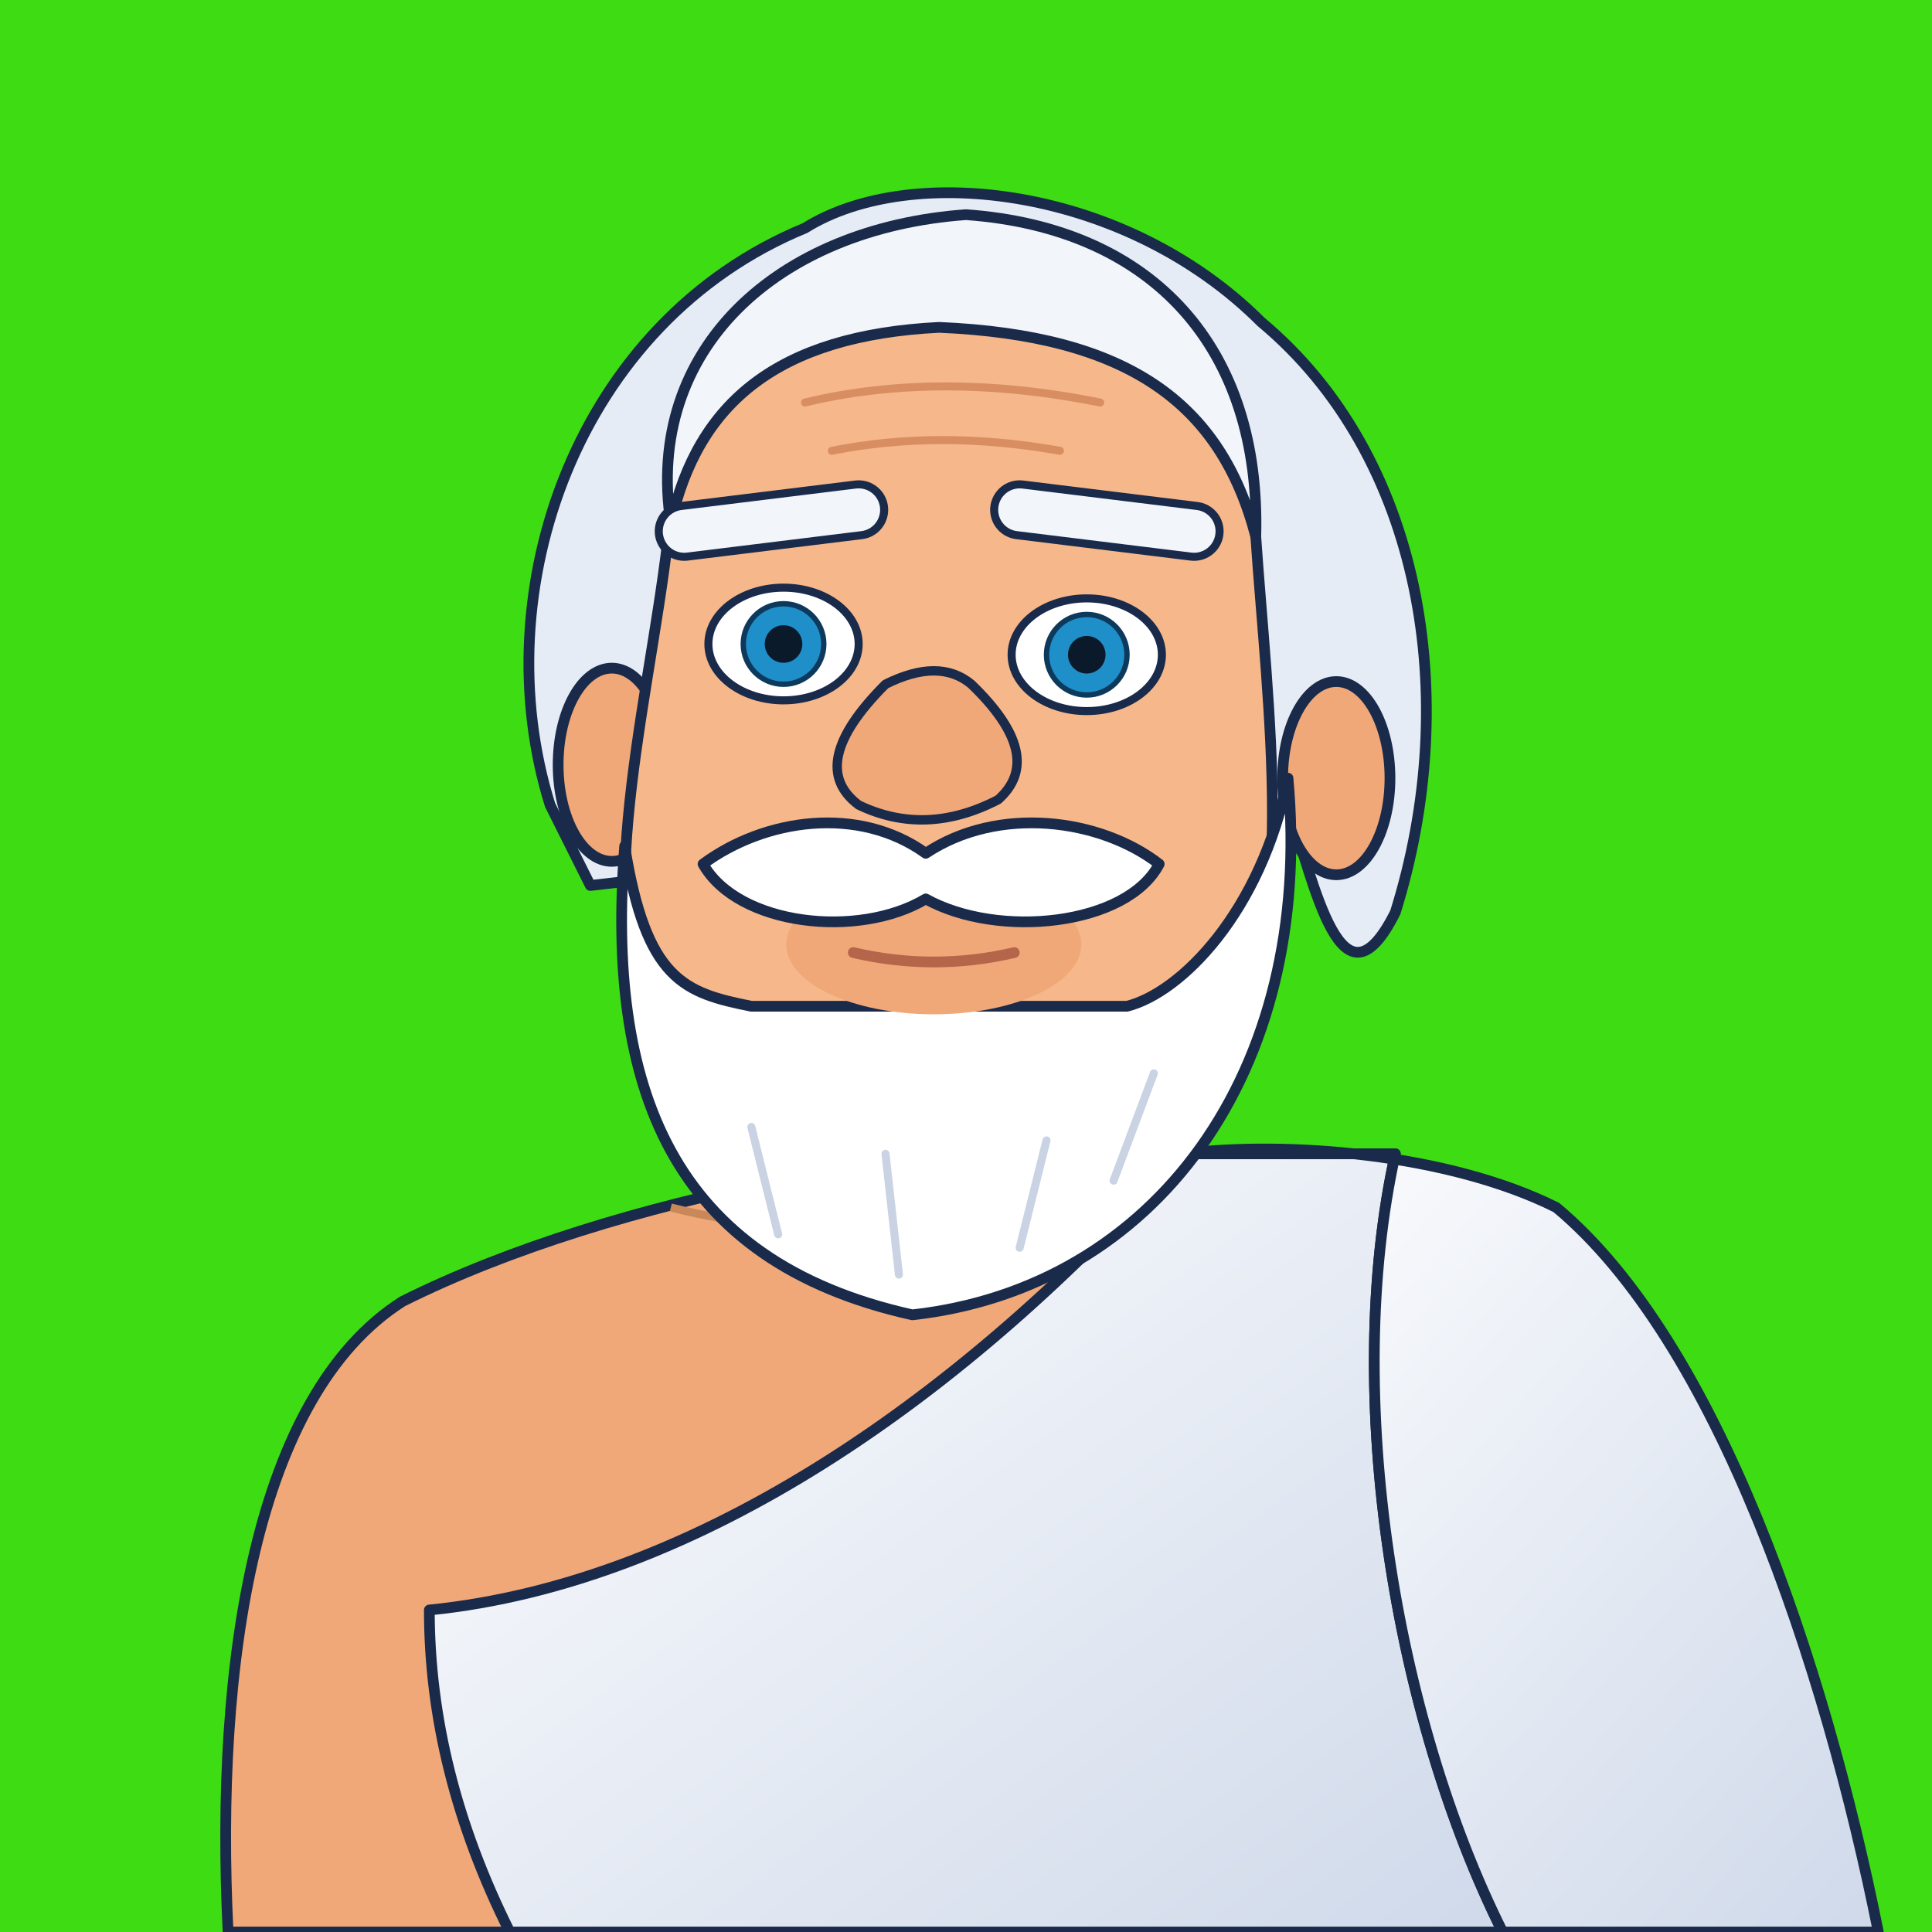
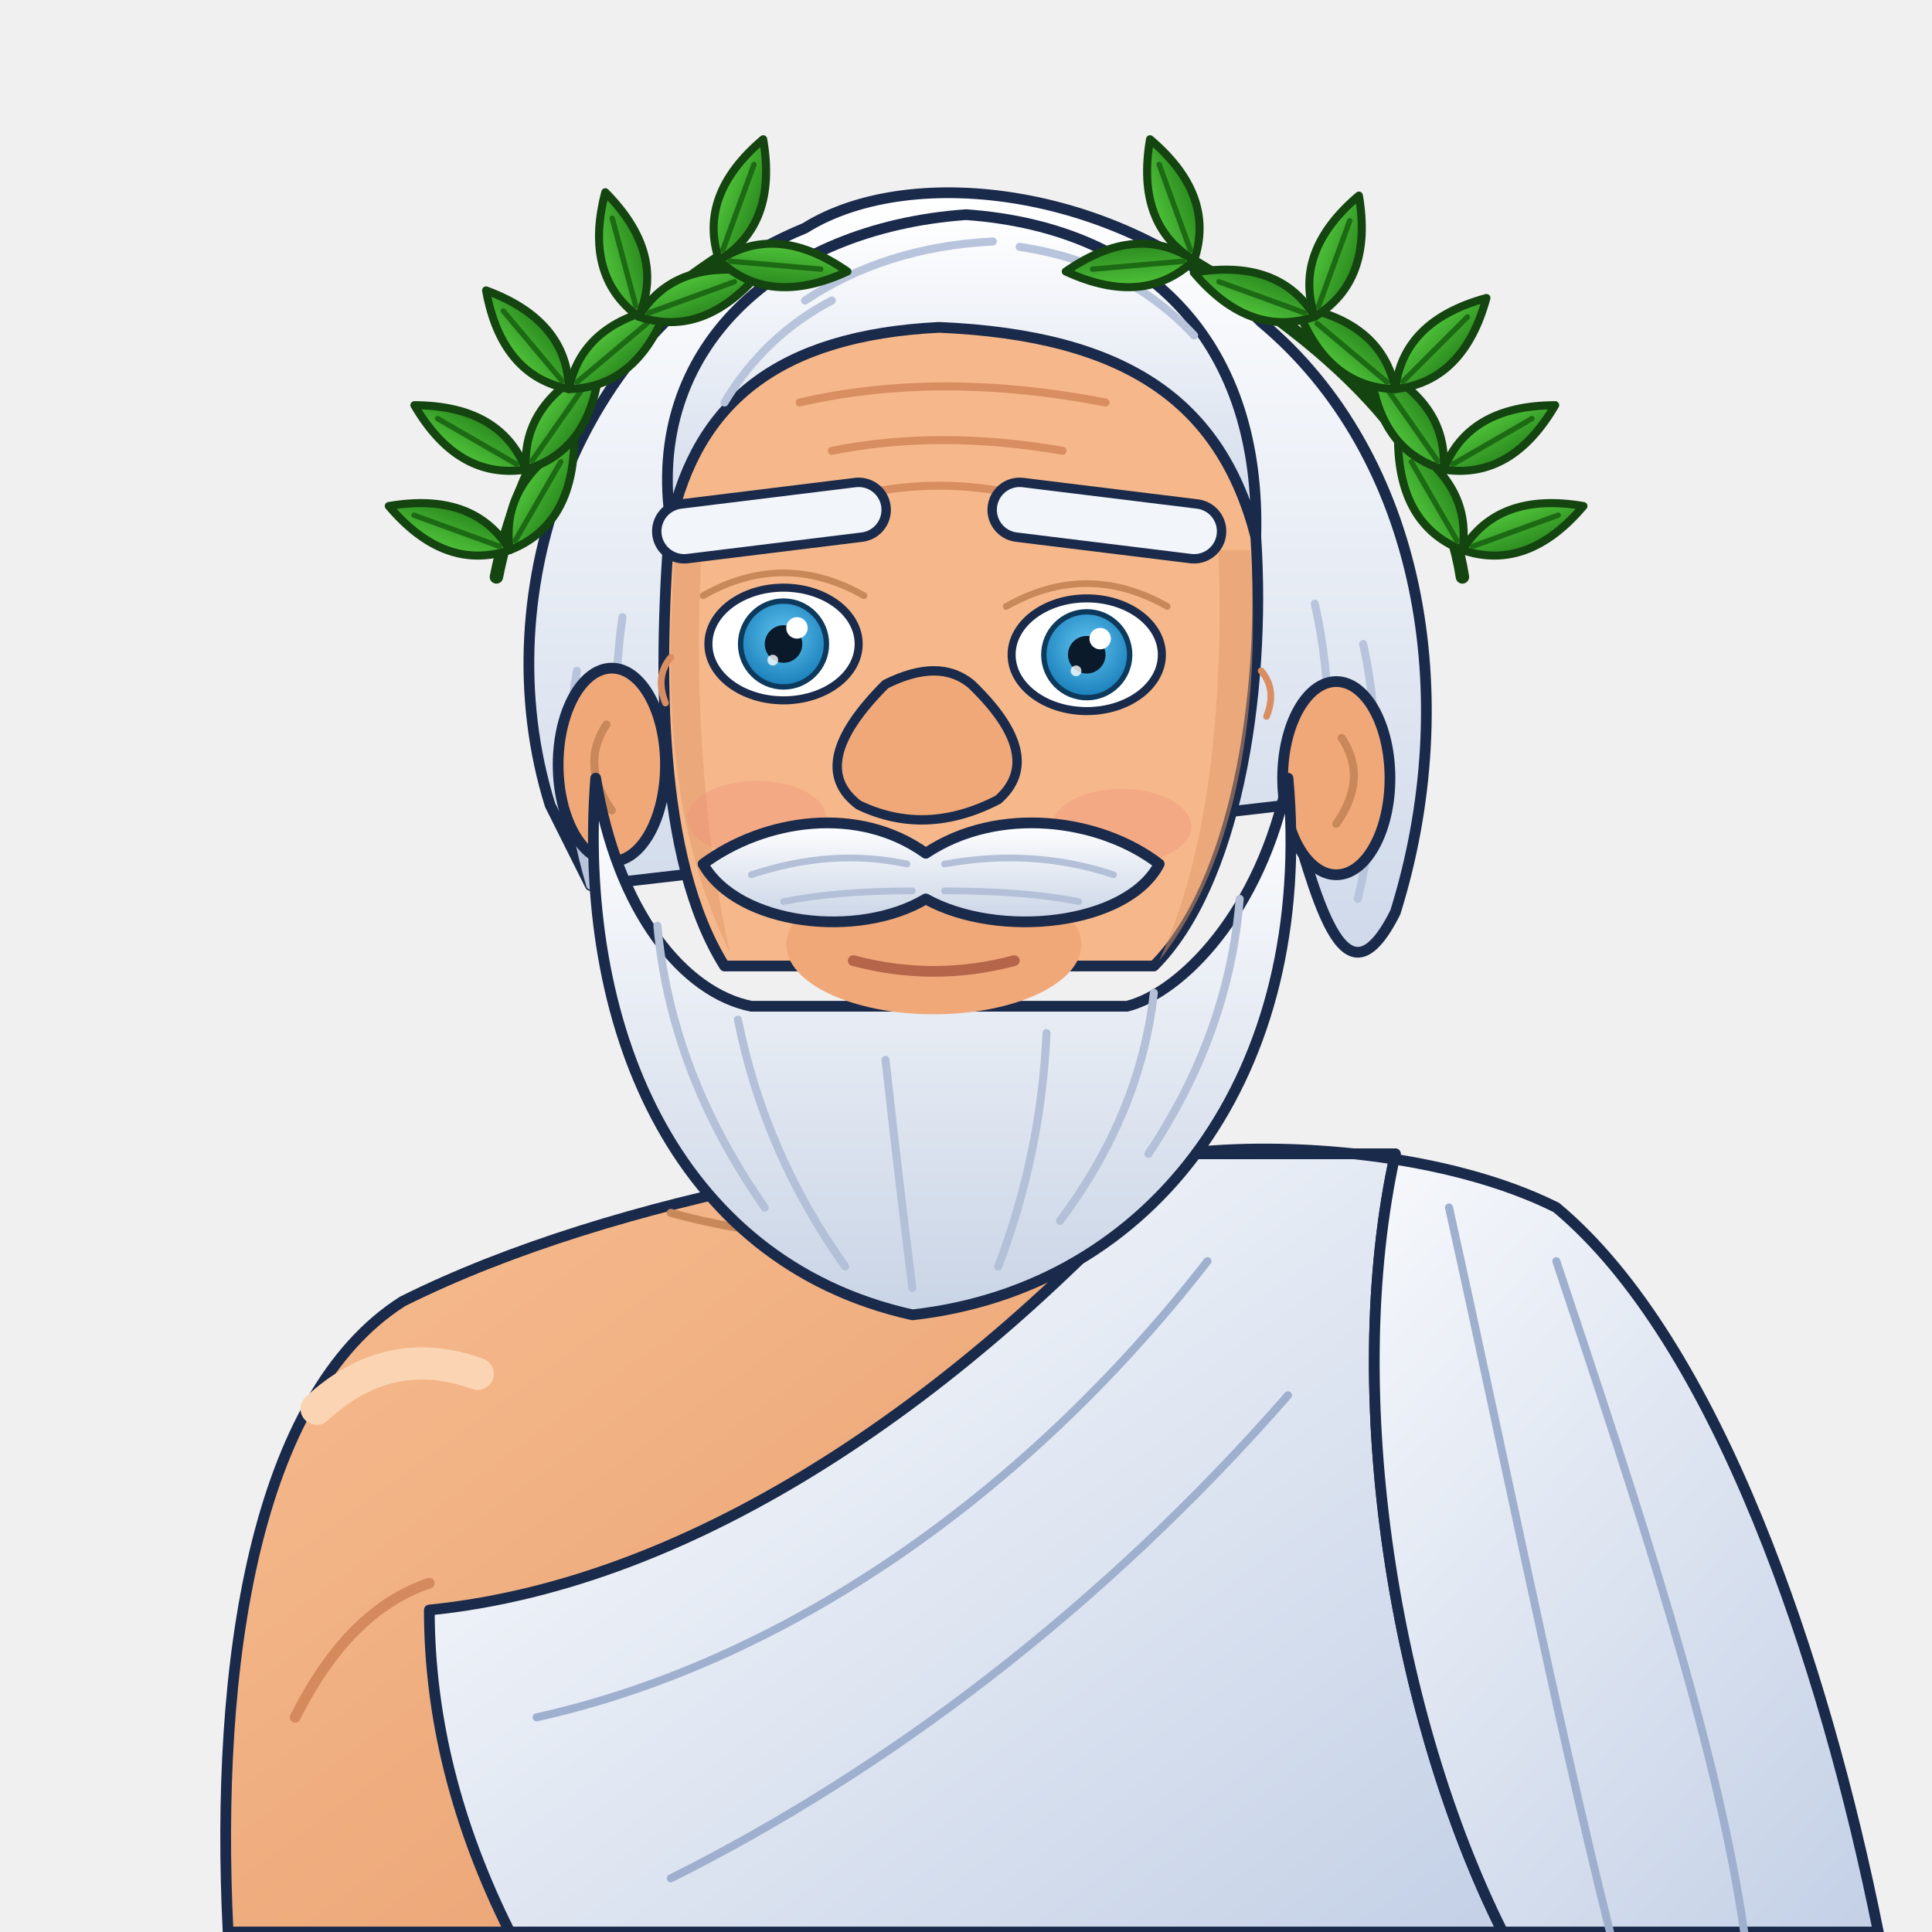
- <svg xmlns="http://www.w3.org/2000/svg" viewBox="0 0 720 720" version="1.1" id="svg34">
-   <defs id="defs2">
-     <path id="leaf" d="M0 0 Q14 -18 0 -44 Q-14 -18 0 0Z" fill="#3fae2a" stroke="#14440f" stroke-width="3" />
+ <svg xmlns="http://www.w3.org/2000/svg" viewBox="0 0 720 720">
+   <defs>
+     <linearGradient id="leafGrad" x1="0" y1="0" x2="1" y2="0">
+       <stop offset="0" stop-color="#4fc23a" />
+       <stop offset="1" stop-color="#2a8a1e" />
+     </linearGradient>
+     <g id="leaf">
+       <path d="M0 0 Q16 -20 0 -48 Q-16 -20 0 0Z" fill="url(#leafGrad)" stroke="#14440f" stroke-width="3" stroke-linejoin="round" />
+       <path d="M0 -4 L0 -38" stroke="#1d6a14" stroke-width="2" stroke-linecap="round" />
+     </g>
    <linearGradient id="toga" x1="0" y1="0" x2="1" y2="1">
-       <stop offset="0" stop-color="#ffffff" id="stop1" />
-       <stop offset="1" stop-color="#cfd9ea" id="stop2" />
+       <stop offset="0" stop-color="#ffffff" />
+       <stop offset="1" stop-color="#c3d0e6" />
    </linearGradient>
+     <linearGradient id="skinBody" x1="0" y1="0" x2="1" y2="1">
+       <stop offset="0" stop-color="#f7bd90" />
+       <stop offset="1" stop-color="#e79c6c" />
+     </linearGradient>
+     <linearGradient id="hairGrad" x1="0" y1="0" x2="0" y2="1">
+       <stop offset="0" stop-color="#ffffff" />
+       <stop offset="1" stop-color="#cfd9ea" />
+     </linearGradient>
+     <linearGradient id="beardGrad" x1="0" y1="0" x2="0" y2="1">
+       <stop offset="0" stop-color="#ffffff" />
+       <stop offset="1" stop-color="#c9d4e6" />
+     </linearGradient>
+     <radialGradient id="irisGrad" cx="0.5" cy="0.4" r="0.6">
+       <stop offset="0" stop-color="#5fc3f0" />
+       <stop offset="1" stop-color="#1a7fba" />
+     </radialGradient>
+     <clipPath id="clipEyeL">
+       <ellipse cx="292" cy="240" rx="28" ry="21" />
+     </clipPath>
+     <clipPath id="clipEyeR">
+       <ellipse cx="405" cy="244" rx="28" ry="21" />
+     </clipPath>
  </defs>
-   <rect id="bg" width="720" height="720" fill="#3ddc13" />
-   <g id="body" stroke="#1a2a4a" stroke-width="4" stroke-linejoin="round">
-     <path d="M85 720 C80 620 95 520 150 485 C190 465 240 450 290 440 L430 440 L470 720Z" fill="#f0a878" id="path2" />
-     <path d="M160 600 C260 590 360 520 440 430 L520 430 C500 520 520 640 560 720 L190 720 C170 680 160 640 160 600Z" fill="url(#toga)" id="path4" />
-     <path d="M440 430 C480 425 540 430 580 450 C640 500 680 620 700 720 L560 720 C520 640 500 520 520 430Z" fill="url(#toga)" id="path5" />
-     <path d="M250 450 Q330 470 400 440" fill="none" stroke="#c9885a" stroke-width="3" id="path6" />
+   <g id="body" style="transform-origin: 350px 720px" stroke="#1a2a4a" stroke-width="4" stroke-linejoin="round" stroke-linecap="round">
+     <g id="shoulderL" style="transform-origin: 200px 500px">
+       <path d="M85 720 C80 620 95 520 150 485 C190 465 240 450 290 440 L430 440 L470 720Z" fill="url(#skinBody)" />
+       <path d="M118 525 Q145 500 178 512" fill="none" stroke="#fbd5b3" stroke-width="12" />
+       <path d="M110 640 Q130 600 160 590" fill="none" stroke="#d58a5d" stroke-width="4" />
+       <path d="M250 452 Q330 474 410 442" fill="none" stroke="#c9885a" stroke-width="3" />
+     </g>
+     <path d="M160 600 C260 590 360 520 440 430 L520 430 C500 520 520 640 560 720 L190 720 C170 680 160 640 160 600Z" fill="url(#toga)" />
+     <g fill="none" stroke="#9fb0cf" stroke-width="3">
+       <path d="M200 640 C290 620 380 560 450 470" />
+       <path d="M250 700 C330 660 410 600 480 520" />
+     </g>
+     <g id="shoulderR" style="transform-origin: 560px 480px">
+       <path d="M440 430 C480 425 540 430 580 450 C640 500 680 620 700 720 L560 720 C520 640 500 520 520 430Z" fill="url(#toga)" />
+       <g fill="none" stroke="#9fb0cf" stroke-width="3">
+         <path d="M540 450 C560 540 580 640 600 720" />
+         <path d="M580 470 C610 560 640 650 650 720" />
+       </g>
+     </g>
  </g>
  <g id="head" style="transform-origin: 350px 400px">
-     <path d="M205 300 C180 220 215 120 300 85 C340 60 420 70 470 120 C530 170 545 260 520 340 C500 380 490 330 480 300 L220 330Z" fill="#e6ecf5" stroke="#1a2a4a" stroke-width="4" stroke-linejoin="round" id="path7" />
-     <ellipse cx="228" cy="285" rx="20" ry="36" fill="#f0a878" stroke="#1a2a4a" stroke-width="4" id="ellipse7" />
-     <ellipse cx="498" cy="290" rx="20" ry="36" fill="#f0a878" stroke="#1a2a4a" stroke-width="4" id="ellipse8" />
-     <path d="m 250,190 c 0,-60 50,-80 100,-78 60,0 115,23 118,88 4,60 16.873,153.564 -13.127,183.564 L 243.382,379.636 C 218.382,339.636 245,250 250,190 Z" fill="#f6b88a" stroke="#1a2a4a" stroke-width="4" stroke-linejoin="round" id="path8" />
-     <path d="M300 150 Q350 138 410 150 M310 168 Q350 160 395 168" fill="none" stroke="#d98e62" stroke-width="3" stroke-linecap="round" id="path9" />
-     <path d="M250 195 C240 130 290 85 360 80 C430 85 470 130 468 200 C455 150 420 125 350 122 C290 125 260 150 250 195Z" fill="#f2f5fa" stroke="#1a2a4a" stroke-width="4" stroke-linejoin="round" id="path10" />
-     <path d="M 232.799,315.302 C 225.799,405.302 250,470 340,490 c 90,-10 150,-90 140,-200 -10,50 -40,80 -60,85 H 280 c -25,-5 -39.201,-9.698 -47.201,-59.698 z" fill="#ffffff" stroke="#1a2a4a" stroke-width="4" stroke-linejoin="round" id="path11" />
-     <path d="M280 420 L290 460 M330 430 L335 475 M390 425 L380 465 M430 400 L415 440" stroke="#c9d3e3" stroke-width="3" stroke-linecap="round" id="path12" />
-     <ellipse cx="348" cy="352" rx="55" ry="26" fill="#f0a878" id="ellipse12" />
-     <path d="M330 255 Q300 285 320 300 Q345 312 372 298 Q390 282 362 255 Q350 245 330 255Z" fill="#f0a878" stroke="#1a2a4a" stroke-width="3.5" stroke-linejoin="round" id="path13" />
-     <ellipse cx="292" cy="240" rx="28" ry="21" fill="#fff" stroke="#1a2a4a" stroke-width="3" id="ellipse13" />
-     <g id="irisL">
-       <circle id="pupilL" cx="292" cy="240" r="15" fill="#1f8fc9" stroke="#0d3a5c" stroke-width="2" />
-       <circle cx="292" cy="240" r="7" fill="#0a1a2a" style="pointer-events:none" id="circle13" />
+     <path d="M205 300 C180 220 215 120 300 85 C340 60 420 70 470 120 C530 170 545 260 520 340 C500 380 490 330 480 300 L220 330Z" fill="url(#hairGrad)" stroke="#1a2a4a" stroke-width="4" stroke-linejoin="round" />
+     <g fill="none" stroke="#b7c4dc" stroke-width="3" stroke-linecap="round">
+       <path d="M215 250 Q208 290 220 330" />
+       <path d="M232 230 Q226 270 236 310" />
+       <path d="M508 240 Q518 285 506 335" />
+       <path d="M490 225 Q500 270 490 315" />
+     </g>
+     <ellipse cx="228" cy="285" rx="20" ry="36" fill="#f0a878" stroke="#1a2a4a" stroke-width="4" />
+     <path d="M226 270 Q216 285 228 302" fill="none" stroke="#c9885a" stroke-width="3" stroke-linecap="round" />
+     <ellipse cx="498" cy="290" rx="20" ry="36" fill="#f0a878" stroke="#1a2a4a" stroke-width="4" />
+     <path d="M500 275 Q510 290 498 307" fill="none" stroke="#c9885a" stroke-width="3" stroke-linecap="round" />
+     <path d="M250 190 C250 130 300 110 350 112 C410 112 465 135 468 200 C472 260 460 330 430 360 L270 360 C245 320 245 250 250 190Z" fill="#f6b88a" stroke="#1a2a4a" stroke-width="4" stroke-linejoin="round" />
+     <path d="M252 200 C247 260 250 310 272 355 C262 310 258 250 262 200Z" fill="#e0996c" opacity=".5" />
+     <path d="M466 205 C470 262 462 320 432 358 C452 315 456 255 454 205Z" fill="#e0996c" opacity=".5" />
+     <ellipse cx="282" cy="305" rx="26" ry="14" fill="#f28b7a" opacity=".35" />
+     <ellipse cx="418" cy="308" rx="26" ry="14" fill="#f28b7a" opacity=".35" />
+     <path d="M298 150 Q350 138 412 150 M310 168 Q350 160 396 168 M322 184 Q350 178 378 184" fill="none" stroke="#d98e62" stroke-width="3" stroke-linecap="round" />
+     <path d="M250 245 Q244 252 248 262 M470 250 Q476 257 472 267" fill="none" stroke="#d98e62" stroke-width="2.5" stroke-linecap="round" />
+     <path d="M250 195 C240 130 290 85 360 80 C430 85 470 130 468 200 C455 150 420 125 350 122 C290 125 260 150 250 195Z" fill="url(#hairGrad)" stroke="#1a2a4a" stroke-width="4" stroke-linejoin="round" />
+     <g fill="none" stroke="#b7c4dc" stroke-width="3" stroke-linecap="round">
+       <path d="M300 112 Q330 92 370 90" />
+       <path d="M380 92 Q420 98 445 125" />
+       <path d="M270 150 Q285 125 310 112" />
+     </g>
+     <path d="M222 290 C215 380 250 470 340 490 C430 480 490 400 480 290 C470 340 440 370 420 375 L280 375 C255 370 230 340 222 290Z" fill="url(#beardGrad)" stroke="#1a2a4a" stroke-width="4" stroke-linejoin="round" />
+     <g fill="none" stroke="#b3c0d8" stroke-width="3" stroke-linecap="round">
+       <path d="M245 345 Q250 400 285 450" />
+       <path d="M275 380 Q285 430 315 472" />
+       <path d="M330 395 Q335 440 340 480" />
+       <path d="M390 385 Q388 430 372 472" />
+       <path d="M430 370 Q425 415 395 455" />
+       <path d="M462 335 Q458 385 428 430" />
+     </g>
+     <ellipse cx="348" cy="352" rx="55" ry="26" fill="#f0a878" />
+     <ellipse cx="292" cy="240" rx="28" ry="21" fill="#fff" stroke="#1a2a4a" stroke-width="3" />
+     <g clip-path="url(#clipEyeL)">
+       <g id="irisL">
+         <circle id="pupilL" cx="292" cy="240" r="16" fill="url(#irisGrad)" stroke="#0d3a5c" stroke-width="2" />
+         <circle cx="292" cy="240" r="7" fill="#0a1a2a" />
+         <circle cx="297" cy="234" r="4" fill="#fff" />
+         <circle cx="288" cy="246" r="2" fill="#fff" opacity=".8" />
+       </g>
    </g>
    <rect id="lidL" x="262" y="217" width="60" height="0" fill="#f6b88a" />
-     <ellipse cx="405" cy="244" rx="28" ry="21" fill="#fff" stroke="#1a2a4a" stroke-width="3" id="ellipse14" />
-     <g id="irisR">
-       <circle id="pupilR" cx="405" cy="244" r="15" fill="#1f8fc9" stroke="#0d3a5c" stroke-width="2" />
-       <circle cx="405" cy="244" r="7" fill="#0a1a2a" style="pointer-events:none" id="circle14" />
+     <ellipse cx="405" cy="244" rx="28" ry="21" fill="#fff" stroke="#1a2a4a" stroke-width="3" />
+     <g clip-path="url(#clipEyeR)">
+       <g id="irisR">
+         <circle id="pupilR" cx="405" cy="244" r="16" fill="url(#irisGrad)" stroke="#0d3a5c" stroke-width="2" />
+         <circle cx="405" cy="244" r="7" fill="#0a1a2a" />
+         <circle cx="410" cy="238" r="4" fill="#fff" />
+         <circle cx="401" cy="250" r="2" fill="#fff" opacity=".8" />
+       </g>
    </g>
    <rect id="lidR" x="375" y="221" width="60" height="0" fill="#f6b88a" />
-     <line id="browL" x1="255" y1="198" x2="320" y2="190" stroke="#1a2a4a" stroke-width="22" stroke-linecap="round" />
-     <line id="browL2" x1="255" y1="198" x2="320" y2="190" stroke="#f2f5fa" stroke-width="16" stroke-linecap="round" />
-     <line id="browR" x1="380" y1="190" x2="445" y2="198" stroke="#1a2a4a" stroke-width="22" stroke-linecap="round" />
-     <line id="browR2" x1="380" y1="190" x2="445" y2="198" stroke="#f2f5fa" stroke-width="16" stroke-linecap="round" />
-     <path id="mouthFill" d="" fill="#a33" />
-     <path id="mouthLine" d="M318 355 Q348 362 378 355" fill="none" stroke="#b5654a" stroke-width="4" stroke-linecap="round" />
-     <path d="M345 318 C320 300 285 305 262 322 C275 345 320 350 345 335 C372 350 420 345 432 322 C410 305 372 300 345 318Z" fill="#ffffff" stroke="#1a2a4a" stroke-width="4" stroke-linejoin="round" id="path14" />
-     <g id="wreathL" stroke-linejoin="round" />
-     <g id="wreathR" stroke-linejoin="round" />
+     <path d="M262 222 Q292 205 322 222 M375 226 Q405 209 435 226" fill="none" stroke="#c9885a" stroke-width="2.5" stroke-linecap="round" />
+     <path id="nose" d="M330 255 Q300 285 320 300 Q345 312 372 298 Q390 282 362 255 Q350 245 330 255Z" fill="#f0a878" stroke="#1a2a4a" stroke-width="3.5" stroke-linejoin="round" />
+     <line id="browL" x1="255" y1="198" x2="320" y2="190" stroke="#1a2a4a" stroke-width="24" stroke-linecap="round" />
+     <line id="browL2" x1="255" y1="198" x2="320" y2="190" stroke="#f2f5fa" stroke-width="17" stroke-linecap="round" />
+     <line id="browR" x1="380" y1="190" x2="445" y2="198" stroke="#1a2a4a" stroke-width="24" stroke-linecap="round" />
+     <line id="browR2" x1="380" y1="190" x2="445" y2="198" stroke="#f2f5fa" stroke-width="17" stroke-linecap="round" />
+     <path id="mouthFill" d="" fill="#8f2a2a" />
+     <path id="mouthLine" d="M318 358 Q348 366 378 358" fill="none" stroke="#b5654a" stroke-width="4" stroke-linecap="round" stroke-linejoin="round" />
+     <path d="M345 318 C320 300 285 305 262 322 C275 345 320 350 345 335 C372 350 420 345 432 322 C410 305 372 300 345 318Z" fill="url(#beardGrad)" stroke="#1a2a4a" stroke-width="4" stroke-linejoin="round" />
+     <g fill="none" stroke="#b3c0d8" stroke-width="2.5" stroke-linecap="round">
+       <path d="M338 322 Q310 316 280 326" />
+       <path d="M340 332 Q312 332 292 336" />
+       <path d="M352 322 Q385 316 415 326" />
+       <path d="M352 332 Q382 332 402 336" />
+     </g>
+     <g id="wreathL" stroke-linejoin="round">
+       <path d="M185 215 Q200 140 270 95" fill="none" stroke="#14440f" stroke-width="5" stroke-linecap="round" />
+       <use href="#leaf" transform="translate(190 205) rotate(-70)" />
+       <use href="#leaf" transform="translate(190 205) rotate(30)" />
+       <use href="#leaf" transform="translate(196 175) rotate(-60)" />
+       <use href="#leaf" transform="translate(196 175) rotate(35)" />
+       <use href="#leaf" transform="translate(212 145) rotate(-40)" />
+       <use href="#leaf" transform="translate(212 145) rotate(50)" />
+       <use href="#leaf" transform="translate(238 118) rotate(-15)" />
+       <use href="#leaf" transform="translate(238 118) rotate(70)" />
+       <use href="#leaf" transform="translate(268 97) rotate(20)" />
+       <use href="#leaf" transform="translate(268 97) rotate(95)" />
+     </g>
+     <g id="wreathR" stroke-linejoin="round">
+       <path d="M545 215 Q535 150 440 95" fill="none" stroke="#14440f" stroke-width="5" stroke-linecap="round" />
+       <use href="#leaf" transform="translate(545 205) rotate(70)" />
+       <use href="#leaf" transform="translate(545 205) rotate(-30)" />
+       <use href="#leaf" transform="translate(538 175) rotate(60)" />
+       <use href="#leaf" transform="translate(538 175) rotate(-35)" />
+       <use href="#leaf" transform="translate(520 145) rotate(45)" />
+       <use href="#leaf" transform="translate(520 145) rotate(-50)" />
+       <use href="#leaf" transform="translate(490 118) rotate(20)" />
+       <use href="#leaf" transform="translate(490 118) rotate(-70)" />
+       <use href="#leaf" transform="translate(445 97) rotate(-20)" />
+       <use href="#leaf" transform="translate(445 97) rotate(-95)" />
+     </g>
  </g>
</svg>
